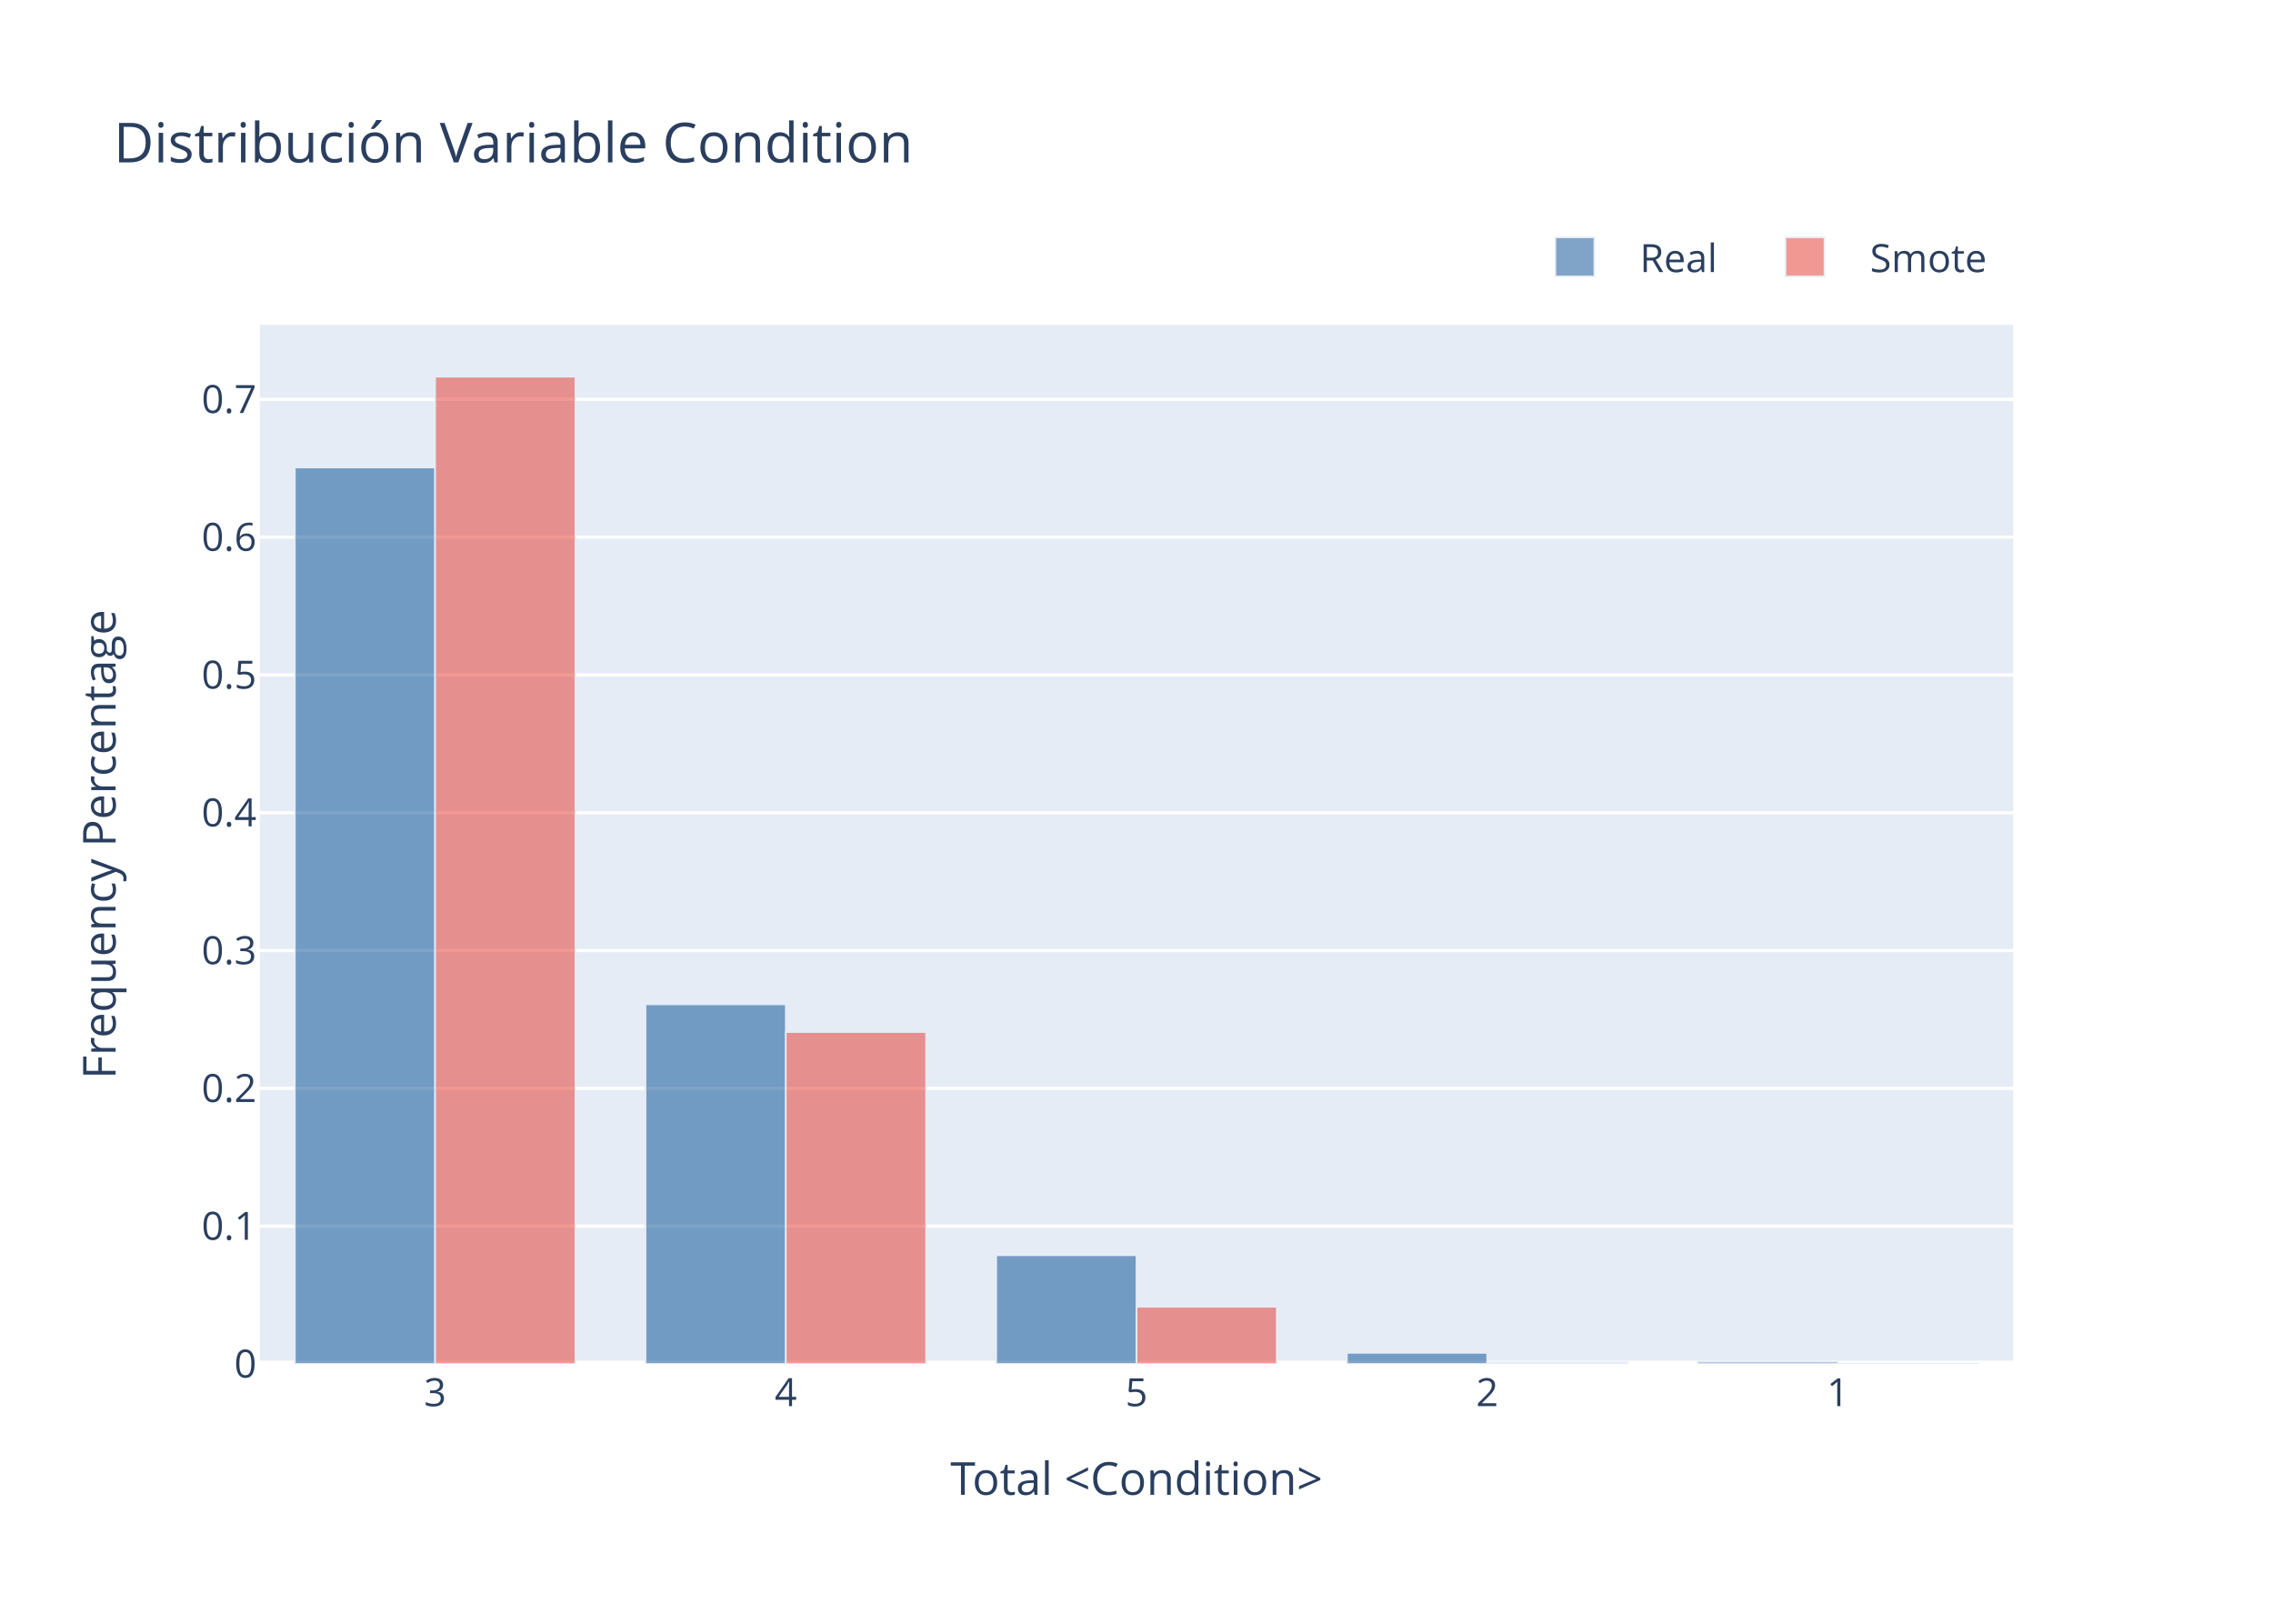
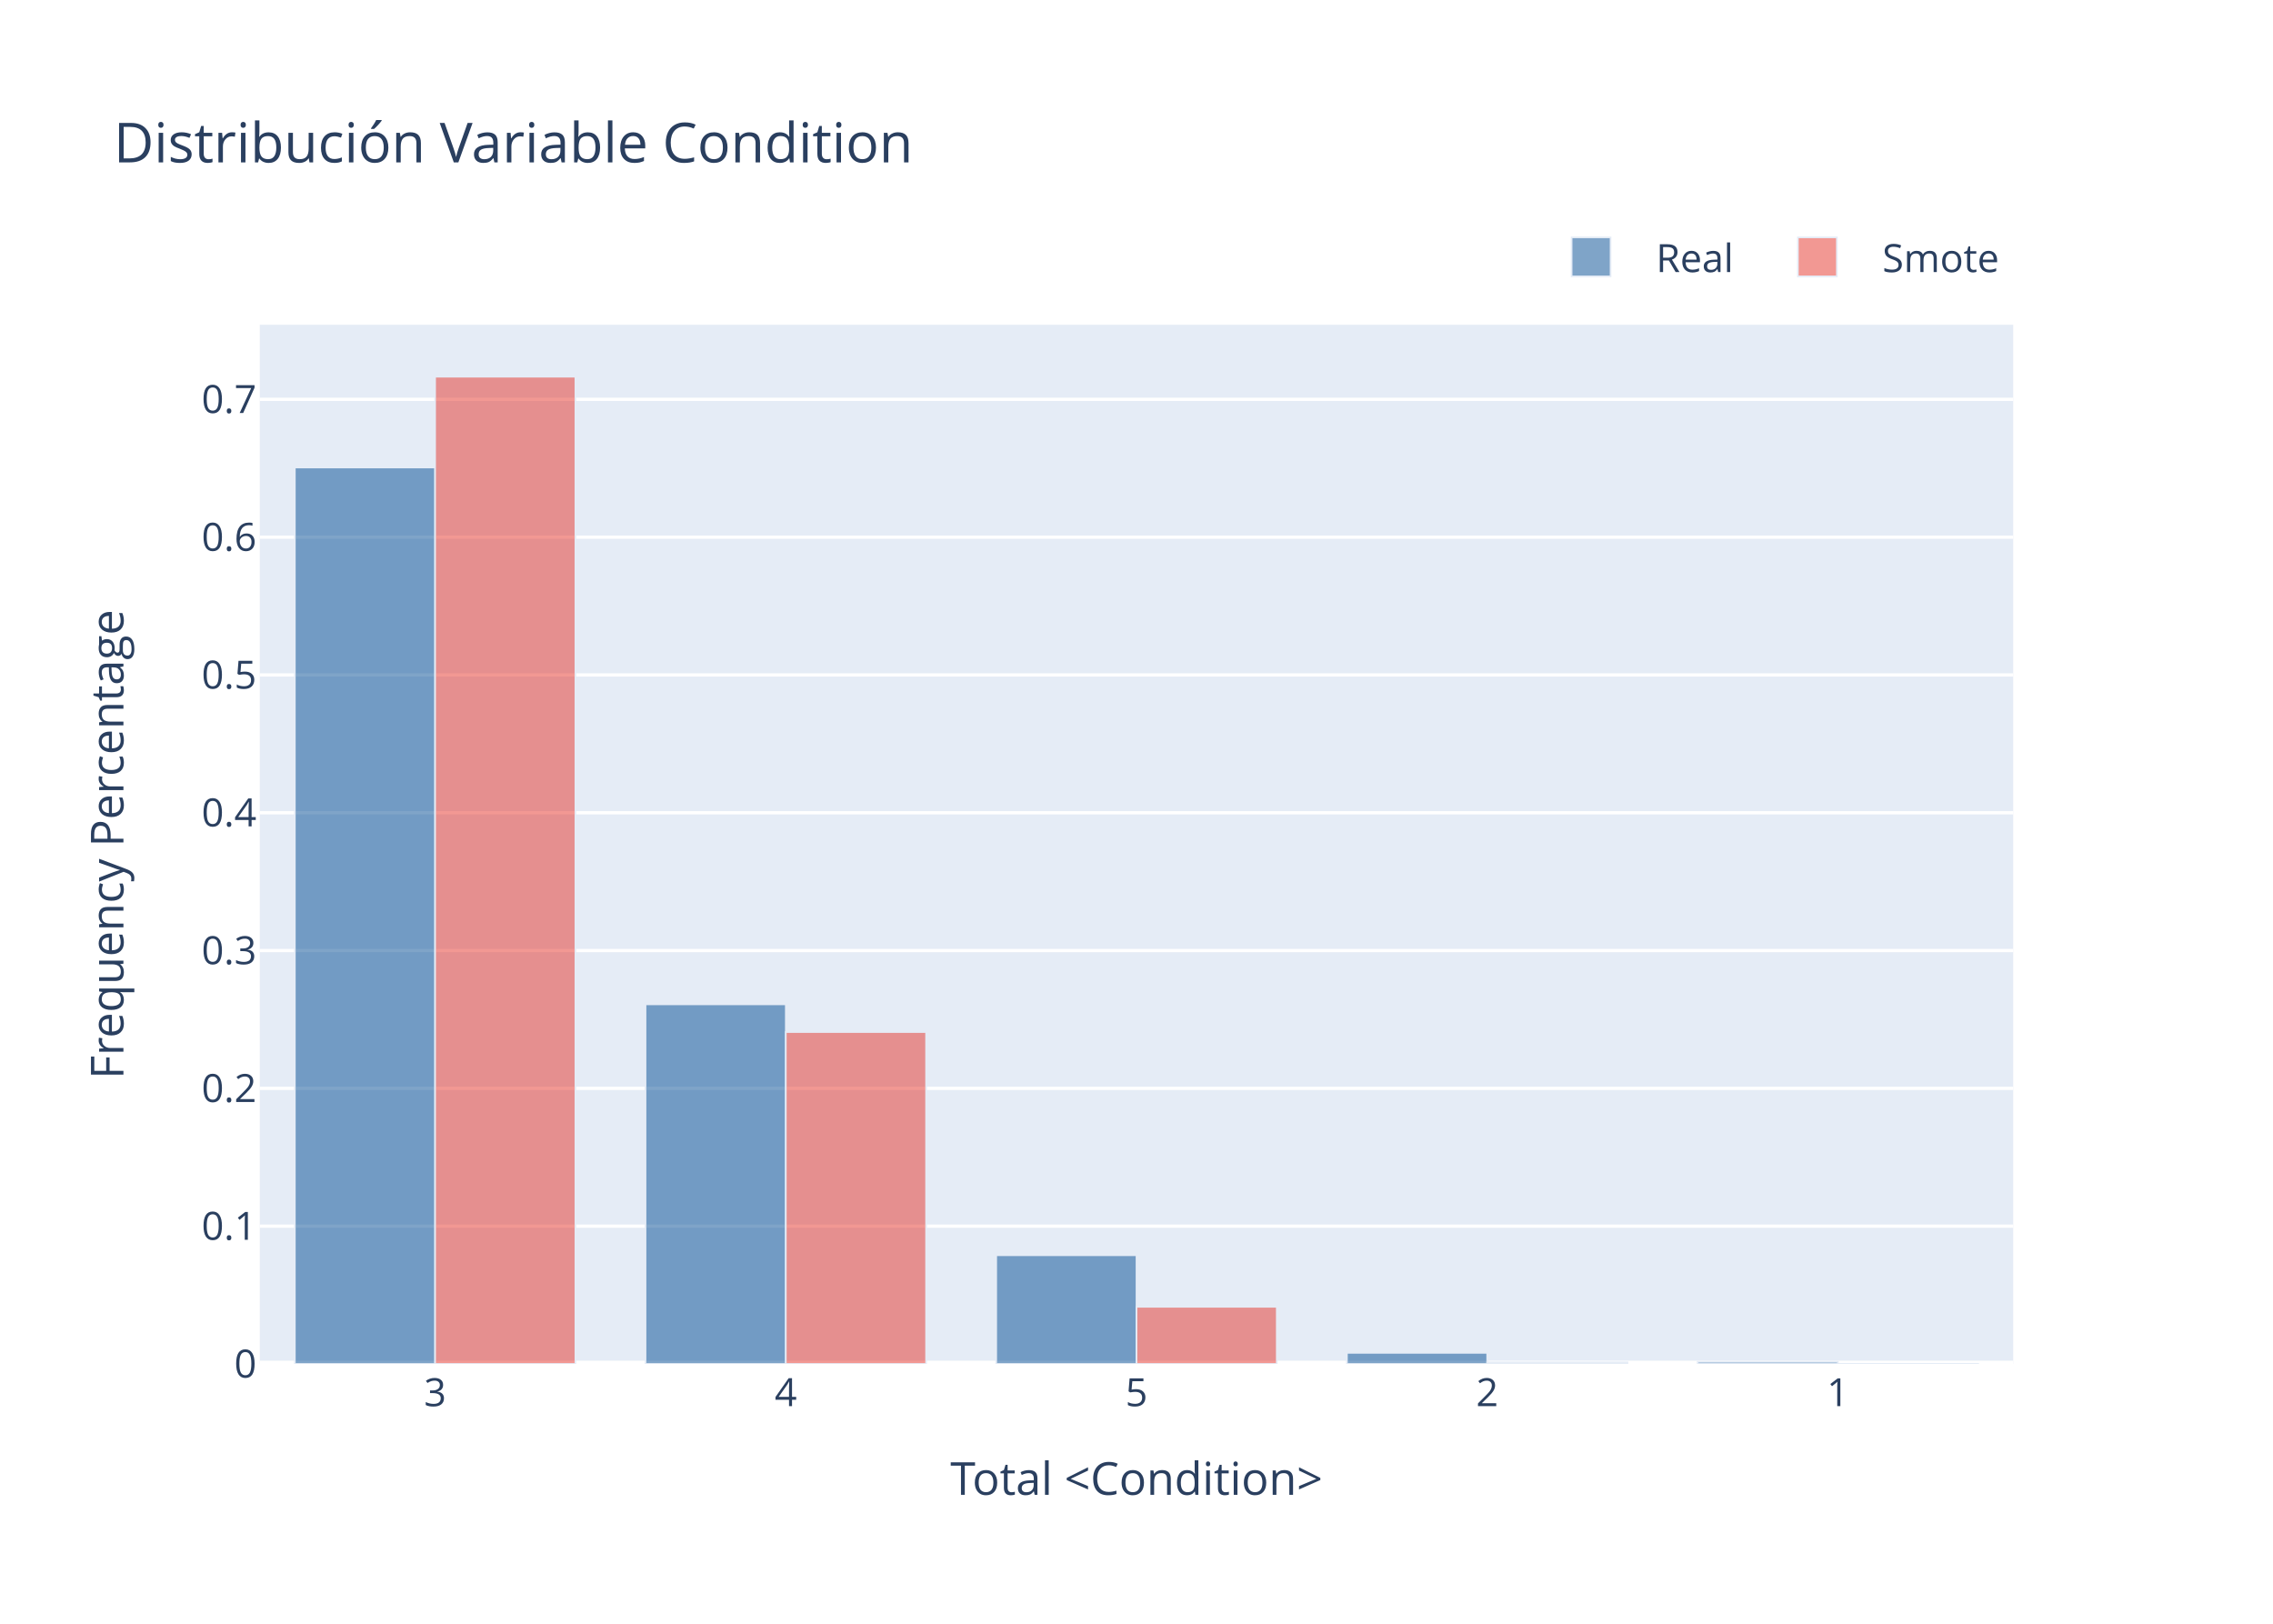
<svg xmlns="http://www.w3.org/2000/svg" class="main-svg" width="700" height="500" style="" viewBox="0 0 700 500">
  <rect x="0" y="0" width="700" height="500" style="fill: rgb(255, 255, 255); fill-opacity: 1;" />
-   <defs id="defs-0f95b0">
+   <defs id="defs-efec4c">
    <g class="clips">
-       <clipPath id="clip0f95b0xyplot" class="plotclip">
+       <clipPath id="clipefec4cxyplot" class="plotclip">
        <rect width="540" height="320" />
      </clipPath>
-       <clipPath class="axesclip" id="clip0f95b0x">
+       <clipPath class="axesclip" id="clipefec4cx">
        <rect x="80" y="0" width="540" height="500" />
      </clipPath>
-       <clipPath class="axesclip" id="clip0f95b0y">
+       <clipPath class="axesclip" id="clipefec4cy">
        <rect x="0" y="100" width="700" height="320" />
      </clipPath>
-       <clipPath class="axesclip" id="clip0f95b0xy">
+       <clipPath class="axesclip" id="clipefec4cxy">
        <rect x="80" y="100" width="540" height="320" />
      </clipPath>
    </g>
    <g class="gradients" />
    <g class="patterns" />
  </defs>
  <g class="bglayer">
    <rect class="bg" x="80" y="100" width="540" height="320" style="fill: rgb(229, 236, 246); fill-opacity: 1; stroke-width: 0;" />
  </g>
  <g class="layer-below">
    <g class="imagelayer" />
    <g class="shapelayer" />
  </g>
  <g class="cartesianlayer">
    <g class="subplot xy">
      <g class="layer-subplot">
        <g class="shapelayer" />
        <g class="imagelayer" />
      </g>
      <g class="minor-gridlayer">
        <g class="x" />
        <g class="y" />
      </g>
      <g class="gridlayer">
        <g class="x" />
        <g class="y">
          <path class="ygrid crisp" transform="translate(0,377.57)" d="M80,0h540" style="stroke: rgb(255, 255, 255); stroke-opacity: 1; stroke-width: 1px;" />
          <path class="ygrid crisp" transform="translate(0,335.14)" d="M80,0h540" style="stroke: rgb(255, 255, 255); stroke-opacity: 1; stroke-width: 1px;" />
          <path class="ygrid crisp" transform="translate(0,292.7)" d="M80,0h540" style="stroke: rgb(255, 255, 255); stroke-opacity: 1; stroke-width: 1px;" />
          <path class="ygrid crisp" transform="translate(0,250.27)" d="M80,0h540" style="stroke: rgb(255, 255, 255); stroke-opacity: 1; stroke-width: 1px;" />
          <path class="ygrid crisp" transform="translate(0,207.84)" d="M80,0h540" style="stroke: rgb(255, 255, 255); stroke-opacity: 1; stroke-width: 1px;" />
          <path class="ygrid crisp" transform="translate(0,165.41)" d="M80,0h540" style="stroke: rgb(255, 255, 255); stroke-opacity: 1; stroke-width: 1px;" />
          <path class="ygrid crisp" transform="translate(0,122.97)" d="M80,0h540" style="stroke: rgb(255, 255, 255); stroke-opacity: 1; stroke-width: 1px;" />
        </g>
      </g>
      <g class="zerolinelayer">
        <path class="yzl zl crisp" transform="translate(0,420)" d="M80,0h540" style="stroke: rgb(255, 255, 255); stroke-opacity: 1; stroke-width: 2px;" />
      </g>
      <path class="xlines-below" />
      <path class="ylines-below" />
      <g class="overlines-below" />
      <g class="xaxislayer-below" />
      <g class="yaxislayer-below" />
      <g class="overaxes-below" />
-       <g class="plot" transform="translate(80,100)" clip-path="url(#clip0f95b0xyplot)">
+       <g class="plot" transform="translate(80,100)" clip-path="url(#clipefec4cxyplot)">
        <g class="barlayer mlayer">
          <g class="trace bars" style="opacity: 1;">
            <g class="points">
              <g class="point">
                <path d="M10.8,320V43.96H54V320Z" style="vector-effect: none; opacity: 1; stroke-width: 0.5px; fill: rgb(0, 75, 147); fill-opacity: 0.5; stroke: rgb(229, 236, 246); stroke-opacity: 1;" />
              </g>
              <g class="point">
                <path d="M118.8,320V209.27H162V320Z" style="vector-effect: none; opacity: 1; stroke-width: 0.5px; fill: rgb(0, 75, 147); fill-opacity: 0.5; stroke: rgb(229, 236, 246); stroke-opacity: 1;" />
              </g>
              <g class="point">
                <path d="M226.8,320V286.53H270V320Z" style="vector-effect: none; opacity: 1; stroke-width: 0.5px; fill: rgb(0, 75, 147); fill-opacity: 0.5; stroke: rgb(229, 236, 246); stroke-opacity: 1;" />
              </g>
              <g class="point">
                <path d="M334.8,320V316.59H378V320Z" style="vector-effect: none; opacity: 1; stroke-width: 0.5px; fill: rgb(0, 75, 147); fill-opacity: 0.5; stroke: rgb(229, 236, 246); stroke-opacity: 1;" />
              </g>
              <g class="point">
                <path d="M442.8,320V319.34H486V320Z" style="vector-effect: none; opacity: 1; stroke-width: 0.5px; fill: rgb(0, 75, 147); fill-opacity: 0.5; stroke: rgb(229, 236, 246); stroke-opacity: 1;" />
              </g>
            </g>
          </g>
          <g class="trace bars" style="opacity: 1;">
            <g class="points">
              <g class="point">
                <path d="M486,320V319.96H529.2V320Z" style="vector-effect: none; opacity: 1; stroke-width: 0.5px; fill: rgb(230, 51, 41); fill-opacity: 0.5; stroke: rgb(229, 236, 246); stroke-opacity: 1;" />
              </g>
              <g class="point">
                <path d="M378,320V319.51H421.2V320Z" style="vector-effect: none; opacity: 1; stroke-width: 0.5px; fill: rgb(230, 51, 41); fill-opacity: 0.5; stroke: rgb(229, 236, 246); stroke-opacity: 1;" />
              </g>
              <g class="point">
                <path d="M54,320V16H97.2V320Z" style="vector-effect: none; opacity: 1; stroke-width: 0.5px; fill: rgb(230, 51, 41); fill-opacity: 0.5; stroke: rgb(229, 236, 246); stroke-opacity: 1;" />
              </g>
              <g class="point">
                <path d="M162,320V217.8H205.2V320Z" style="vector-effect: none; opacity: 1; stroke-width: 0.5px; fill: rgb(230, 51, 41); fill-opacity: 0.5; stroke: rgb(229, 236, 246); stroke-opacity: 1;" />
              </g>
              <g class="point">
                <path d="M270,320V302.41H313.2V320Z" style="vector-effect: none; opacity: 1; stroke-width: 0.5px; fill: rgb(230, 51, 41); fill-opacity: 0.5; stroke: rgb(229, 236, 246); stroke-opacity: 1;" />
              </g>
            </g>
          </g>
        </g>
      </g>
      <g class="overplot" />
      <path class="xlines-above crisp" d="M0,0" style="fill: none;" />
      <path class="ylines-above crisp" d="M0,0" style="fill: none;" />
      <g class="overlines-above" />
      <g class="xaxislayer-above">
        <g class="xtick">
          <text text-anchor="middle" x="0" y="433" transform="translate(134,0)" style="font-family: 'Open Sans', verdana, arial, sans-serif; font-size: 12px; fill: rgb(42, 63, 95); fill-opacity: 1; white-space: pre; opacity: 1;">3</text>
        </g>
        <g class="xtick">
          <text text-anchor="middle" x="0" y="433" transform="translate(242,0)" style="font-family: 'Open Sans', verdana, arial, sans-serif; font-size: 12px; fill: rgb(42, 63, 95); fill-opacity: 1; white-space: pre; opacity: 1;">4</text>
        </g>
        <g class="xtick">
          <text text-anchor="middle" x="0" y="433" transform="translate(350,0)" style="font-family: 'Open Sans', verdana, arial, sans-serif; font-size: 12px; fill: rgb(42, 63, 95); fill-opacity: 1; white-space: pre; opacity: 1;">5</text>
        </g>
        <g class="xtick">
          <text text-anchor="middle" x="0" y="433" transform="translate(458,0)" style="font-family: 'Open Sans', verdana, arial, sans-serif; font-size: 12px; fill: rgb(42, 63, 95); fill-opacity: 1; white-space: pre; opacity: 1;">2</text>
        </g>
        <g class="xtick">
          <text text-anchor="middle" x="0" y="433" transform="translate(566,0)" style="font-family: 'Open Sans', verdana, arial, sans-serif; font-size: 12px; fill: rgb(42, 63, 95); fill-opacity: 1; white-space: pre; opacity: 1;">1</text>
        </g>
      </g>
      <g class="yaxislayer-above">
        <g class="ytick">
          <text text-anchor="end" x="79" y="4.2" transform="translate(0,420)" style="font-family: 'Open Sans', verdana, arial, sans-serif; font-size: 12px; fill: rgb(42, 63, 95); fill-opacity: 1; white-space: pre; opacity: 1;">0</text>
        </g>
        <g class="ytick">
          <text text-anchor="end" x="79" y="4.2" style="font-family: 'Open Sans', verdana, arial, sans-serif; font-size: 12px; fill: rgb(42, 63, 95); fill-opacity: 1; white-space: pre; opacity: 1;" transform="translate(0,377.57)">0.1</text>
        </g>
        <g class="ytick">
          <text text-anchor="end" x="79" y="4.2" style="font-family: 'Open Sans', verdana, arial, sans-serif; font-size: 12px; fill: rgb(42, 63, 95); fill-opacity: 1; white-space: pre; opacity: 1;" transform="translate(0,335.14)">0.2</text>
        </g>
        <g class="ytick">
          <text text-anchor="end" x="79" y="4.2" style="font-family: 'Open Sans', verdana, arial, sans-serif; font-size: 12px; fill: rgb(42, 63, 95); fill-opacity: 1; white-space: pre; opacity: 1;" transform="translate(0,292.7)">0.3</text>
        </g>
        <g class="ytick">
          <text text-anchor="end" x="79" y="4.2" style="font-family: 'Open Sans', verdana, arial, sans-serif; font-size: 12px; fill: rgb(42, 63, 95); fill-opacity: 1; white-space: pre; opacity: 1;" transform="translate(0,250.27)">0.4</text>
        </g>
        <g class="ytick">
          <text text-anchor="end" x="79" y="4.2" style="font-family: 'Open Sans', verdana, arial, sans-serif; font-size: 12px; fill: rgb(42, 63, 95); fill-opacity: 1; white-space: pre; opacity: 1;" transform="translate(0,207.84)">0.5</text>
        </g>
        <g class="ytick">
          <text text-anchor="end" x="79" y="4.2" style="font-family: 'Open Sans', verdana, arial, sans-serif; font-size: 12px; fill: rgb(42, 63, 95); fill-opacity: 1; white-space: pre; opacity: 1;" transform="translate(0,165.41)">0.6</text>
        </g>
        <g class="ytick">
          <text text-anchor="end" x="79" y="4.2" style="font-family: 'Open Sans', verdana, arial, sans-serif; font-size: 12px; fill: rgb(42, 63, 95); fill-opacity: 1; white-space: pre; opacity: 1;" transform="translate(0,122.97)">0.7</text>
        </g>
      </g>
      <g class="overaxes-above" />
    </g>
  </g>
  <g class="polarlayer" />
  <g class="smithlayer" />
  <g class="ternarylayer" />
  <g class="geolayer" />
  <g class="funnelarealayer" />
  <g class="pielayer" />
  <g class="iciclelayer" />
  <g class="treemaplayer" />
  <g class="sunburstlayer" />
  <g class="glimages" />
-   <defs id="topdefs-0f95b0">
+   <defs id="topdefs-efec4c">
    <g class="clips" />
-     <clipPath id="legend0f95b0">
-       <rect width="155" height="29" x="0" y="0" />
+     <clipPath id="legendefec4c">
+       <rect width="150" height="29" x="0" y="0" />
    </clipPath>
  </defs>
  <g class="layer-above">
    <g class="imagelayer" />
    <g class="shapelayer" />
  </g>
  <g class="infolayer">
-     <g class="legend" pointer-events="all" transform="translate(465,64.6)">
-       <rect class="bg" shape-rendering="crispEdges" width="155" height="29" x="0" y="0" style="stroke: rgb(68, 68, 68); stroke-opacity: 1; fill: rgb(255, 255, 255); fill-opacity: 1; stroke-width: 0px;" />
-       <g class="scrollbox" transform="" clip-path="url(#legend0f95b0)">
+     <g class="legend" pointer-events="all" transform="translate(470,64.6)">
+       <rect class="bg" shape-rendering="crispEdges" width="150" height="29" x="0" y="0" style="stroke: rgb(68, 68, 68); stroke-opacity: 1; fill: rgb(255, 255, 255); fill-opacity: 1; stroke-width: 0px;" />
+       <g class="scrollbox" transform="" clip-path="url(#legendefec4c)">
        <g class="groups">
          <g class="traces" transform="translate(0,14.5)" style="opacity: 1;">
            <text class="legendtext" text-anchor="start" x="40" y="4.68" style="font-family: 'Open Sans', verdana, arial, sans-serif; font-size: 12px; fill: rgb(42, 63, 95); fill-opacity: 1; white-space: pre;">Real</text>
            <g class="layers" style="opacity: 1;">
              <g class="legendfill" />
              <g class="legendlines" />
              <g class="legendsymbols">
                <g class="legendpoints">
                  <path class="legendundefined" d="M6,6H-6V-6H6Z" transform="translate(20,0)" style="stroke-width: 0.5px; fill: rgb(0, 75, 147); fill-opacity: 0.5; stroke: rgb(229, 236, 246); stroke-opacity: 1;" />
                </g>
              </g>
            </g>
-             <rect class="legendtoggle" x="0" y="-9.5" width="68.375" height="19" style="fill: rgb(0, 0, 0); fill-opacity: 0;" />
-           </g>
-           <g class="traces" transform="translate(70.875,14.5)" style="opacity: 1;">
+             <rect class="legendtoggle" x="0" y="-9.5" width="67.188" height="19" style="fill: rgb(0, 0, 0); fill-opacity: 0;" />
+           </g>
+           <g class="traces" transform="translate(69.6875,14.5)" style="opacity: 1;">
            <text class="legendtext" text-anchor="start" x="40" y="4.68" style="font-family: 'Open Sans', verdana, arial, sans-serif; font-size: 12px; fill: rgb(42, 63, 95); fill-opacity: 1; white-space: pre;">Smote</text>
            <g class="layers" style="opacity: 1;">
              <g class="legendfill" />
              <g class="legendlines" />
              <g class="legendsymbols">
                <g class="legendpoints">
                  <path class="legendundefined" d="M6,6H-6V-6H6Z" transform="translate(20,0)" style="stroke-width: 0.5px; fill: rgb(230, 51, 41); fill-opacity: 0.5; stroke: rgb(229, 236, 246); stroke-opacity: 1;" />
                </g>
              </g>
            </g>
-             <rect class="legendtoggle" x="0" y="-9.5" width="81.25" height="19" style="fill: rgb(0, 0, 0); fill-opacity: 0;" />
+             <rect class="legendtoggle" x="0" y="-9.5" width="77.516" height="19" style="fill: rgb(0, 0, 0); fill-opacity: 0;" />
          </g>
        </g>
      </g>
      <rect class="scrollbar" rx="20" ry="3" width="0" height="0" x="0" y="0" style="fill: rgb(128, 139, 164); fill-opacity: 1;" />
    </g>
    <g class="g-gtitle">
      <text class="gtitle" x="35" y="50" text-anchor="start" dy="0em" style="font-family: 'Open Sans', verdana, arial, sans-serif; font-size: 17px; fill: rgb(42, 63, 95); opacity: 1; font-weight: normal; white-space: pre;">Distribución Variable Condition</text>
    </g>
    <g class="g-xtitle">
      <text class="xtitle" x="350" y="460.3" text-anchor="middle" style="font-family: 'Open Sans', verdana, arial, sans-serif; font-size: 14px; fill: rgb(42, 63, 95); opacity: 1; font-weight: normal; white-space: pre;">Total &lt;Condition&gt;</text>
    </g>
    <g class="g-ytitle">
-       <text class="ytitle" transform="rotate(-90,35.60625,260)" x="35.606" y="260" text-anchor="middle" style="font-family: 'Open Sans', verdana, arial, sans-serif; font-size: 14px; fill: rgb(42, 63, 95); opacity: 1; font-weight: normal; white-space: pre;">Frequency Percentage</text>
+       <text class="ytitle" transform="rotate(-90,38.0125,260)" x="38.013" y="260" text-anchor="middle" style="font-family: 'Open Sans', verdana, arial, sans-serif; font-size: 14px; fill: rgb(42, 63, 95); opacity: 1; font-weight: normal; white-space: pre;">Frequency Percentage</text>
    </g>
  </g>
</svg>
